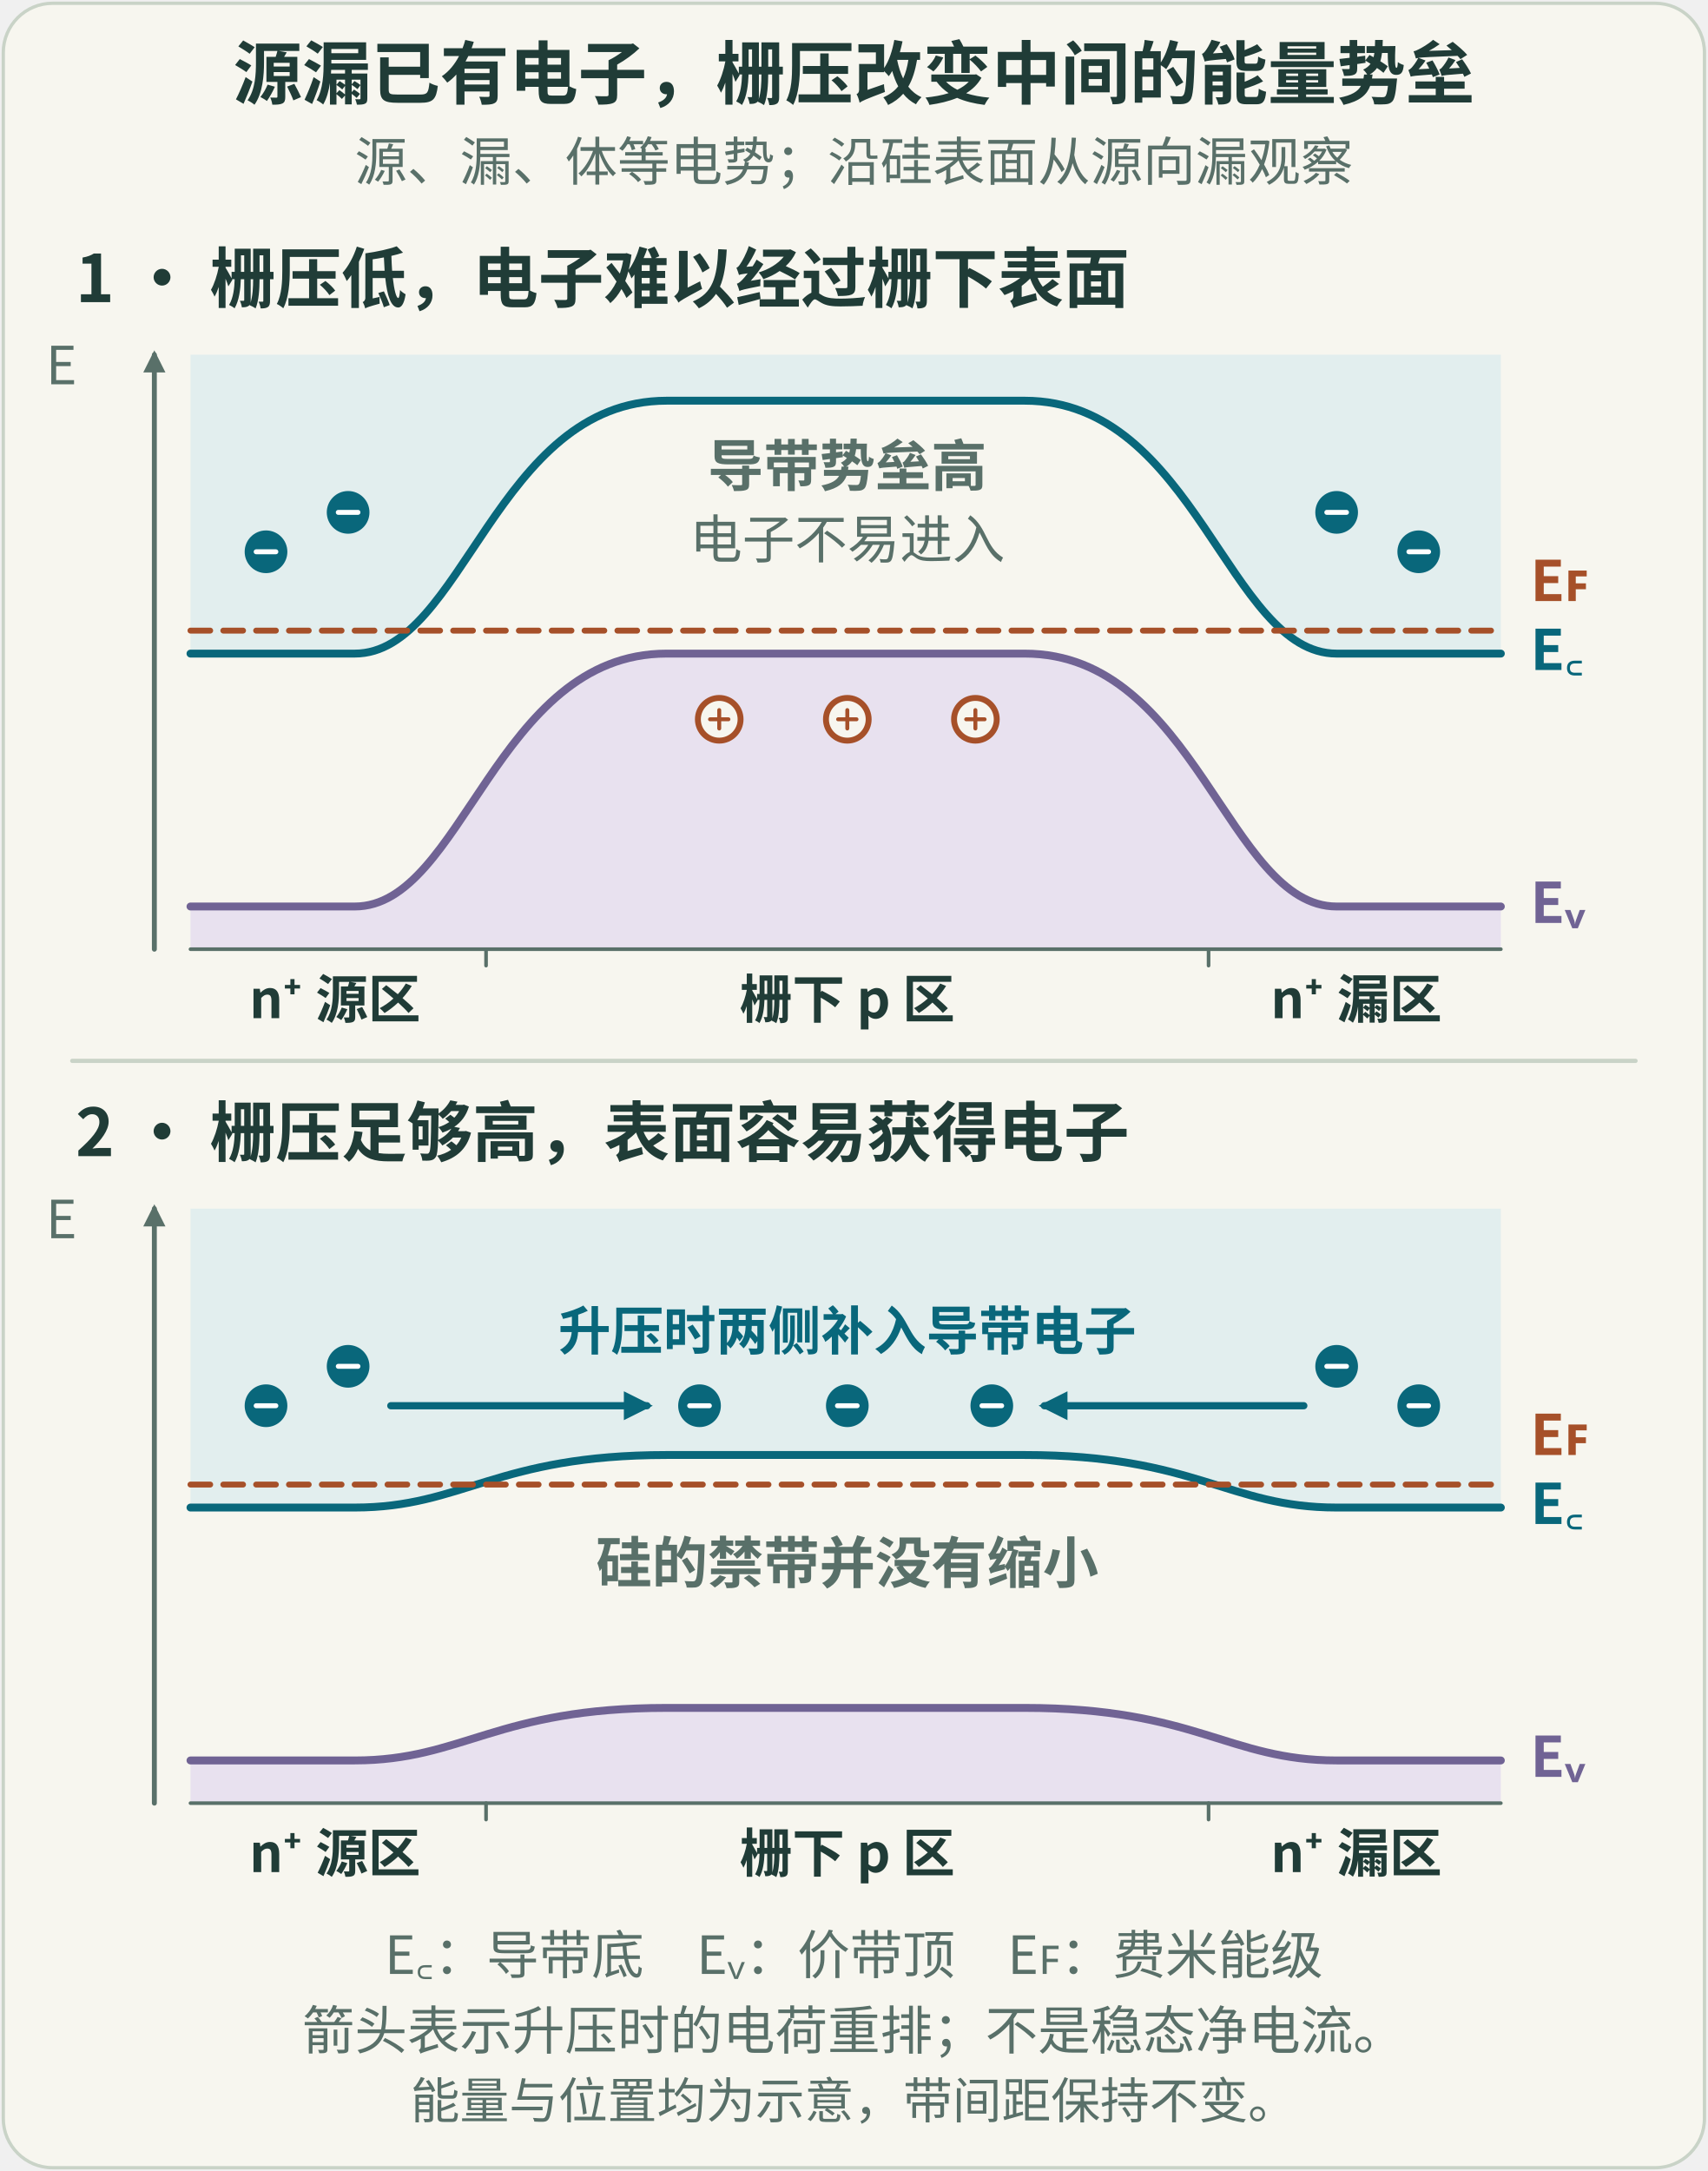
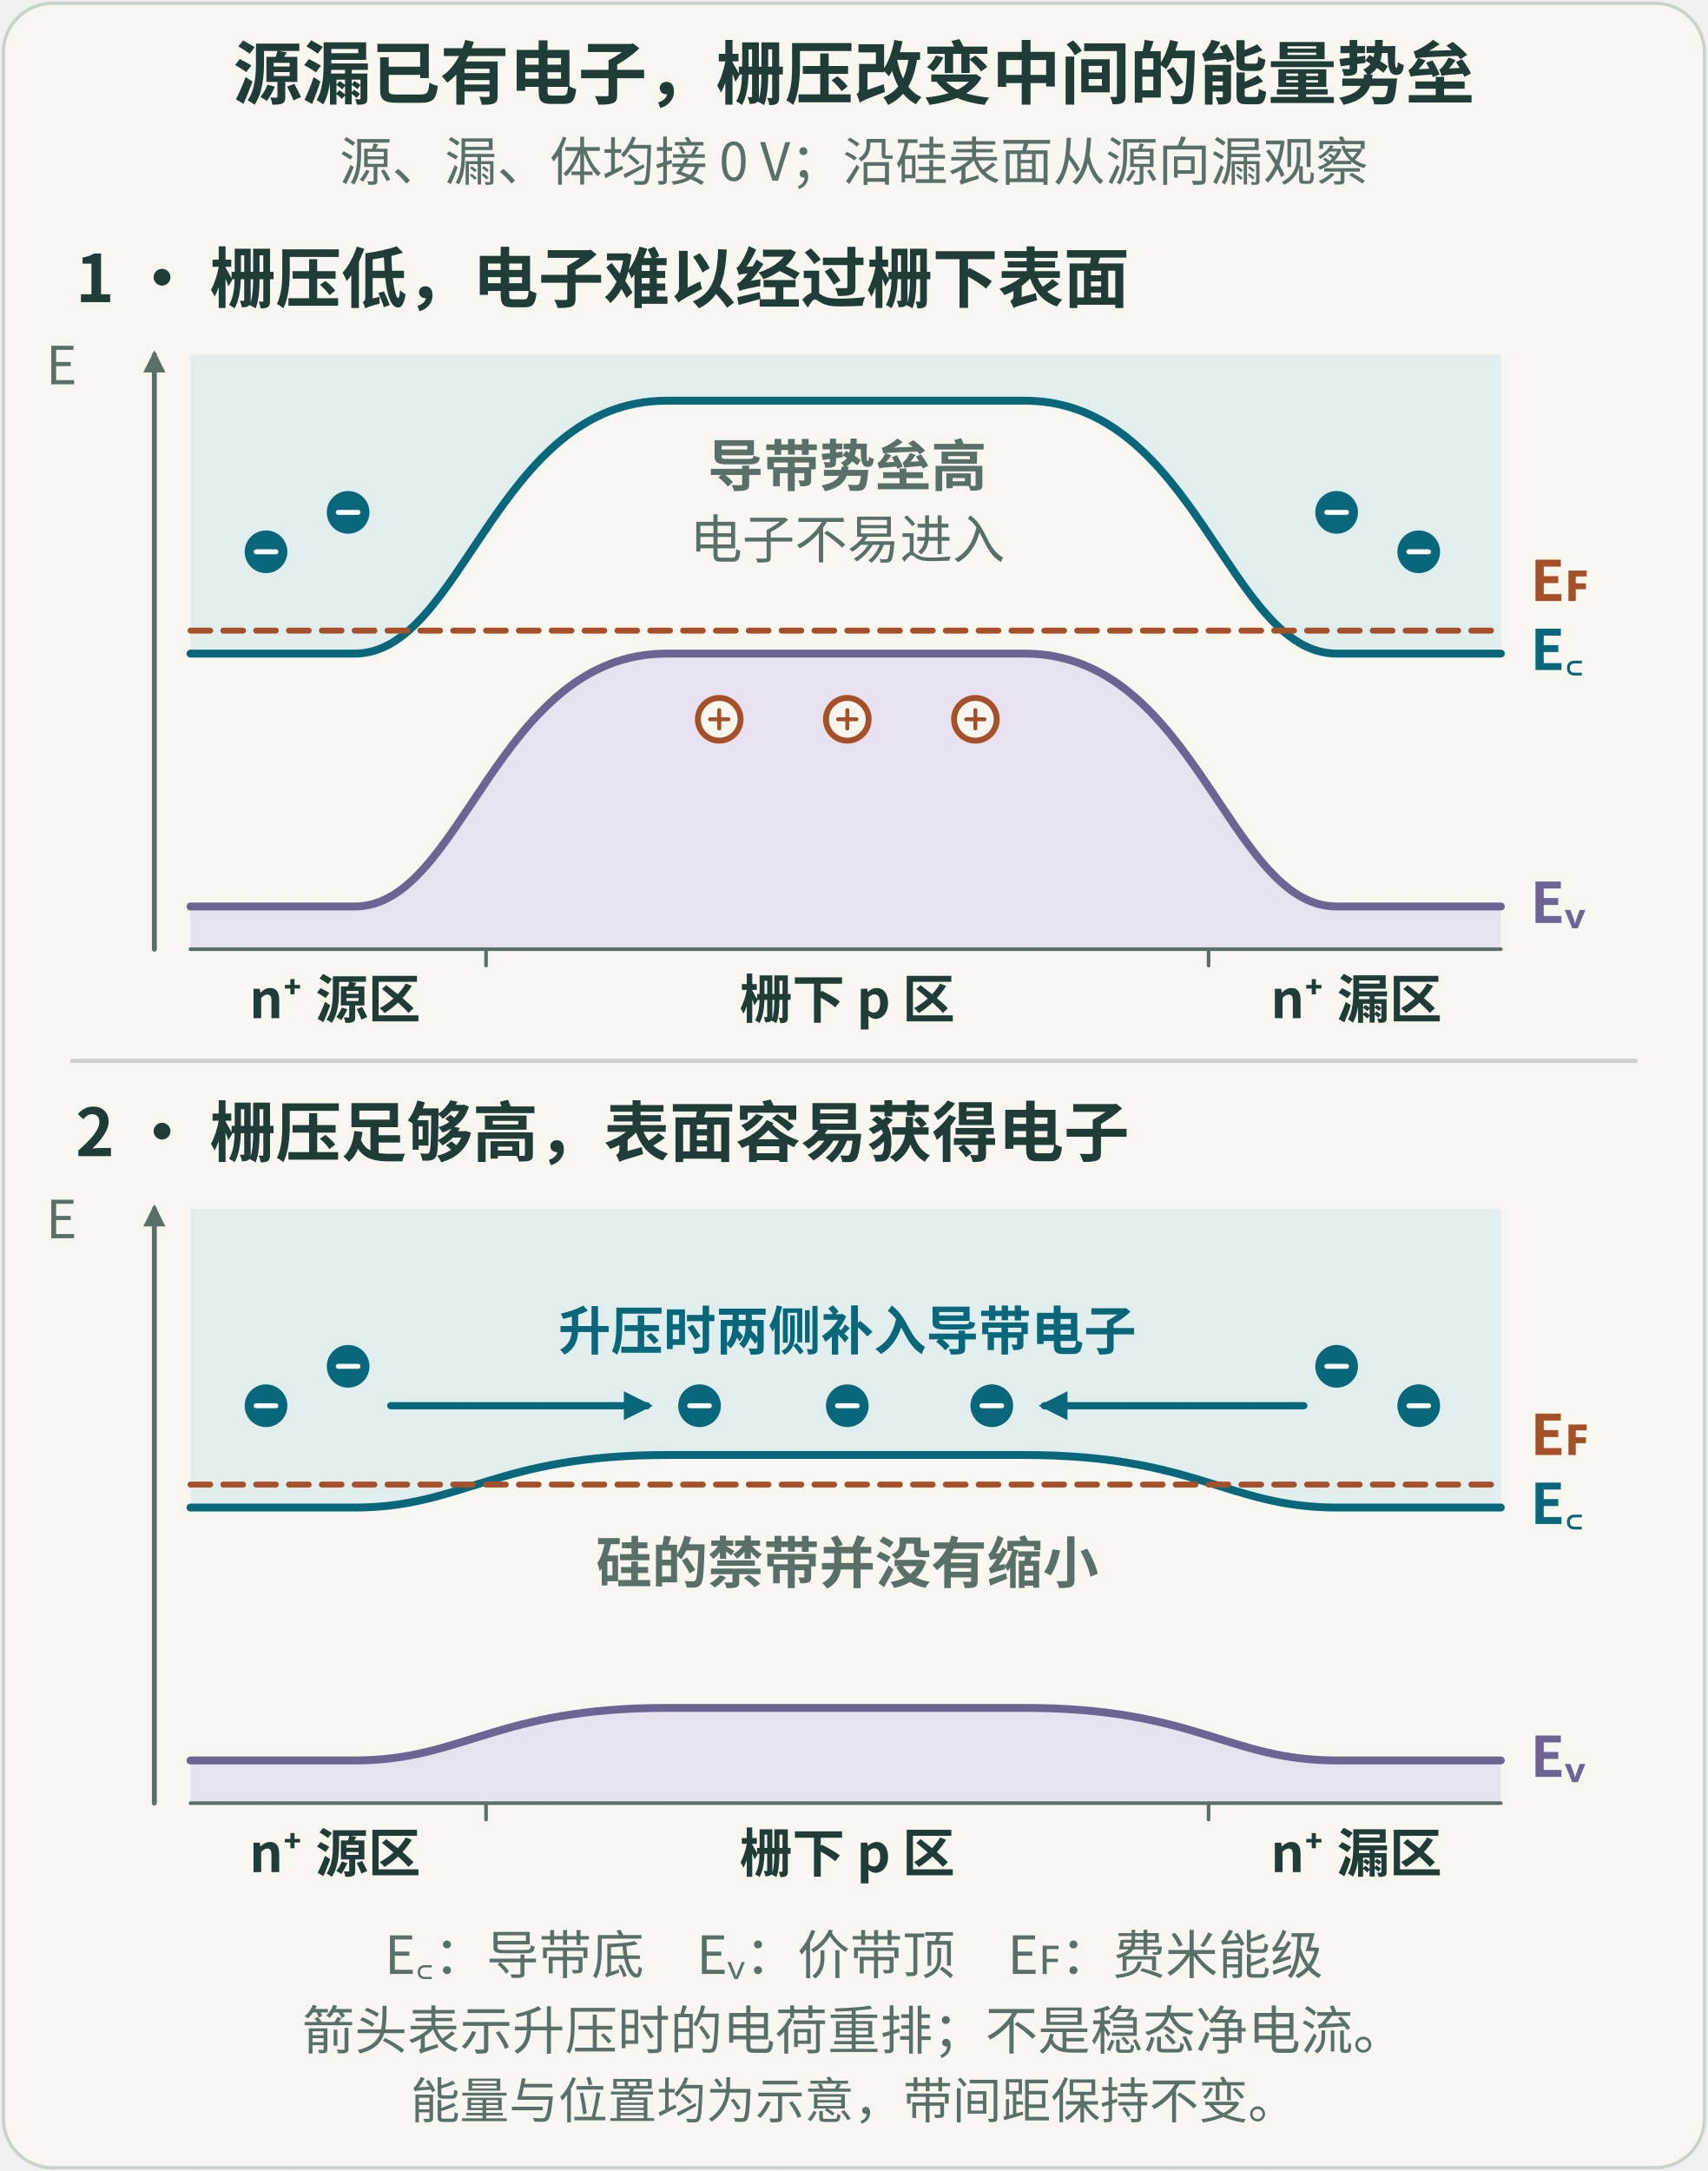
<svg xmlns="http://www.w3.org/2000/svg" width="520" height="661" viewBox="0 0 520 661" role="img" aria-labelledby="title desc" xml:lang="zh-CN">
  <defs>
    <marker id="axis" viewBox="0 0 10 10" refX="8" refY="5" markerWidth="4.5" markerHeight="4.5" orient="auto-start-reverse">
      <path d="M0 0L10 5L0 10Z" fill="#597069" />
    </marker>
    <marker id="electron-arrow" viewBox="0 0 10 10" refX="8" refY="5" markerWidth="4" markerHeight="4" orient="auto">
      <path d="M0 0L10 5L0 10Z" fill="#09677b" />
    </marker>
    <marker id="field-arrow" viewBox="0 0 10 10" refX="8" refY="5" markerWidth="4" markerHeight="4" orient="auto">
      <path d="M0 0L10 5L0 10Z" fill="#a65029" />
    </marker>
  </defs>
  <rect x="1" y="1" width="518" height="659" rx="15" fill="#f7f6ef" stroke="#c9d3c7" />
  <g font-family="system-ui, 'Noto Sans CJK SC', 'Microsoft YaHei', sans-serif">
    <text x="260" y="30" font-size="21" font-weight="700" fill="#203c37" text-anchor="middle">源漏已有电子，栅压改变中间的能量势垒</text>
-     <text x="260" y="55" font-size="16" font-weight="400" fill="#597069" text-anchor="middle">源、漏、体等电势；沿硅表面从源向漏观察</text>
+     <text x="260" y="55" font-size="16" font-weight="400" fill="#597069" text-anchor="middle">源、漏、体均接 0 V；沿硅表面从源向漏观察</text>
    <text x="23" y="92" font-size="20" font-weight="650" fill="#203c37" text-anchor="start">1 · 栅压低，电子难以经过栅下表面</text>
    <path d="M58 199H108C141 199 151 122 203 122H312C364 122 374 199 407 199H457V108H58Z" stroke="none" stroke-width="0" fill="#e2eeee" stroke-linecap="round" stroke-linejoin="round" />
    <path d="M58 276H108C141 276 151 199 203 199H312C364 199 374 276 407 276H457V289H58Z" stroke="none" stroke-width="0" fill="#e8e1ef" stroke-linecap="round" stroke-linejoin="round" />
    <path d="M58 199H108C141 199 151 122 203 122H312C364 122 374 199 407 199H457" stroke="#09677b" stroke-width="2.4" fill="none" stroke-linecap="round" stroke-linejoin="round" />
    <path d="M58 276H108C141 276 151 199 203 199H312C364 199 374 276 407 276H457" stroke="#706394" stroke-width="2.4" fill="none" stroke-linecap="round" stroke-linejoin="round" />
    <path d="M58 192H457" stroke="#a65029" stroke-width="1.8" fill="none" stroke-linecap="round" stroke-linejoin="round" stroke-dasharray="6 4" />
    <path d="M47 289V108" stroke="#597069" stroke-width="1.5" fill="none" stroke-linecap="round" stroke-linejoin="round" marker-end="url(#axis)" />
    <text x="14" y="117" font-size="16" font-weight="400" fill="#597069" text-anchor="start">E</text>
    <text x="466" y="204" font-size="17" font-weight="650" fill="#09677b" text-anchor="start">E꜀</text>
    <text x="466" y="183" font-size="17" font-weight="650" fill="#a65029" text-anchor="start">Eꜰ</text>
    <text x="466" y="281" font-size="17" font-weight="650" fill="#706394" text-anchor="start">Eᵥ</text>
    <path d="M58 289H457" stroke="#597069" stroke-width="1.1" fill="none" stroke-linecap="round" stroke-linejoin="round" />
    <path d="M148 289v5M368 289v5" stroke="#597069" stroke-width="1.1" fill="none" stroke-linecap="round" stroke-linejoin="round" />
    <text x="102" y="310" font-size="16" font-weight="600" fill="#203c37" text-anchor="middle">n⁺ 源区</text>
    <text x="258" y="310" font-size="16" font-weight="600" fill="#203c37" text-anchor="middle">栅下 p 区</text>
    <text x="413" y="310" font-size="16" font-weight="600" fill="#203c37" text-anchor="middle">n⁺ 漏区</text>
    <circle cx="81" cy="168" r="6.5" fill="#09677b" />
    <path d="M78 168h6" stroke="white" stroke-width="1.5" stroke-linecap="round" />
    <circle cx="106" cy="156" r="6.5" fill="#09677b" />
    <path d="M103 156h6" stroke="white" stroke-width="1.5" stroke-linecap="round" />
    <circle cx="432" cy="168" r="6.5" fill="#09677b" />
    <path d="M429 168h6" stroke="white" stroke-width="1.5" stroke-linecap="round" />
    <circle cx="407" cy="156" r="6.5" fill="#09677b" />
    <path d="M404 156h6" stroke="white" stroke-width="1.5" stroke-linecap="round" />
    <circle cx="219" cy="219" r="6.5" fill="#f7f6ef" stroke="#a65029" stroke-width="1.8" />
    <path d="M216.2 219h5.6M219 216.2v5.6" stroke="#a65029" stroke-width="1.2" stroke-linecap="round" />
    <circle cx="258" cy="219" r="6.5" fill="#f7f6ef" stroke="#a65029" stroke-width="1.8" />
    <path d="M255.2 219h5.6M258 216.2v5.6" stroke="#a65029" stroke-width="1.2" stroke-linecap="round" />
    <circle cx="297" cy="219" r="6.5" fill="#f7f6ef" stroke="#a65029" stroke-width="1.8" />
    <path d="M294.2 219h5.6M297 216.2v5.6" stroke="#a65029" stroke-width="1.2" stroke-linecap="round" />
    <text x="258" y="148" font-size="17" font-weight="600" fill="#597069" text-anchor="middle">导带势垒高</text>
    <text x="258" y="170" font-size="16" font-weight="400" fill="#597069" text-anchor="middle">电子不易进入</text>
    <text x="23" y="352" font-size="20" font-weight="650" fill="#203c37" text-anchor="start">2 · 栅压足够高，表面容易获得电子</text>
    <path d="M58 459H108C141 459 151 443 203 443H312C364 443 374 459 407 459H457V368H58Z" stroke="none" stroke-width="0" fill="#e2eeee" stroke-linecap="round" stroke-linejoin="round" />
    <path d="M58 536H108C141 536 151 520 203 520H312C364 520 374 536 407 536H457V549H58Z" stroke="none" stroke-width="0" fill="#e8e1ef" stroke-linecap="round" stroke-linejoin="round" />
    <path d="M58 459H108C141 459 151 443 203 443H312C364 443 374 459 407 459H457" stroke="#09677b" stroke-width="2.4" fill="none" stroke-linecap="round" stroke-linejoin="round" />
    <path d="M58 536H108C141 536 151 520 203 520H312C364 520 374 536 407 536H457" stroke="#706394" stroke-width="2.4" fill="none" stroke-linecap="round" stroke-linejoin="round" />
    <path d="M58 452H457" stroke="#a65029" stroke-width="1.8" fill="none" stroke-linecap="round" stroke-linejoin="round" stroke-dasharray="6 4" />
    <path d="M47 549V368" stroke="#597069" stroke-width="1.5" fill="none" stroke-linecap="round" stroke-linejoin="round" marker-end="url(#axis)" />
    <text x="14" y="377" font-size="16" font-weight="400" fill="#597069" text-anchor="start">E</text>
    <text x="466" y="464" font-size="17" font-weight="650" fill="#09677b" text-anchor="start">E꜀</text>
    <text x="466" y="443" font-size="17" font-weight="650" fill="#a65029" text-anchor="start">Eꜰ</text>
    <text x="466" y="541" font-size="17" font-weight="650" fill="#706394" text-anchor="start">Eᵥ</text>
    <path d="M58 549H457" stroke="#597069" stroke-width="1.1" fill="none" stroke-linecap="round" stroke-linejoin="round" />
    <path d="M148 549v5M368 549v5" stroke="#597069" stroke-width="1.1" fill="none" stroke-linecap="round" stroke-linejoin="round" />
    <text x="102" y="570" font-size="16" font-weight="600" fill="#203c37" text-anchor="middle">n⁺ 源区</text>
    <text x="258" y="570" font-size="16" font-weight="600" fill="#203c37" text-anchor="middle">栅下 p 区</text>
    <text x="413" y="570" font-size="16" font-weight="600" fill="#203c37" text-anchor="middle">n⁺ 漏区</text>
    <circle cx="81" cy="428" r="6.5" fill="#09677b" />
    <path d="M78 428h6" stroke="white" stroke-width="1.5" stroke-linecap="round" />
    <circle cx="106" cy="416" r="6.5" fill="#09677b" />
    <path d="M103 416h6" stroke="white" stroke-width="1.5" stroke-linecap="round" />
    <circle cx="432" cy="428" r="6.5" fill="#09677b" />
    <path d="M429 428h6" stroke="white" stroke-width="1.5" stroke-linecap="round" />
    <circle cx="407" cy="416" r="6.5" fill="#09677b" />
    <path d="M404 416h6" stroke="white" stroke-width="1.5" stroke-linecap="round" />
    <circle cx="213" cy="428" r="6.5" fill="#09677b" />
    <path d="M210 428h6" stroke="white" stroke-width="1.5" stroke-linecap="round" />
    <circle cx="258" cy="428" r="6.5" fill="#09677b" />
    <path d="M255 428h6" stroke="white" stroke-width="1.5" stroke-linecap="round" />
    <circle cx="302" cy="428" r="6.5" fill="#09677b" />
    <path d="M299 428h6" stroke="white" stroke-width="1.5" stroke-linecap="round" />
    <path d="M119 428H197" stroke="#09677b" stroke-width="2.2" fill="none" stroke-linecap="round" stroke-linejoin="round" marker-end="url(#electron-arrow)" />
    <path d="M397 428H318" stroke="#09677b" stroke-width="2.2" fill="none" stroke-linecap="round" stroke-linejoin="round" marker-end="url(#electron-arrow)" />
    <text x="258" y="411" font-size="16" font-weight="650" fill="#09677b" text-anchor="middle">升压时两侧补入导带电子</text>
    <text x="258" y="482" font-size="17" font-weight="600" fill="#597069" text-anchor="middle">硅的禁带并没有缩小</text>
    <path d="M22 323H498" stroke="#c9d3c7" stroke-width="1.3" fill="none" stroke-linecap="round" stroke-linejoin="round" />
    <text x="260" y="601" font-size="16" font-weight="400" fill="#597069" text-anchor="middle">E꜀：导带底　Eᵥ：价带顶　Eꜰ：费米能级</text>
    <text x="260" y="624" font-size="16" font-weight="400" fill="#597069" text-anchor="middle">箭头表示升压时的电荷重排；不是稳态净电流。</text>
    <text x="260" y="645" font-size="15" font-weight="400" fill="#597069" text-anchor="middle">能量与位置均为示意，带间距保持不变。</text>
  </g>
</svg>
